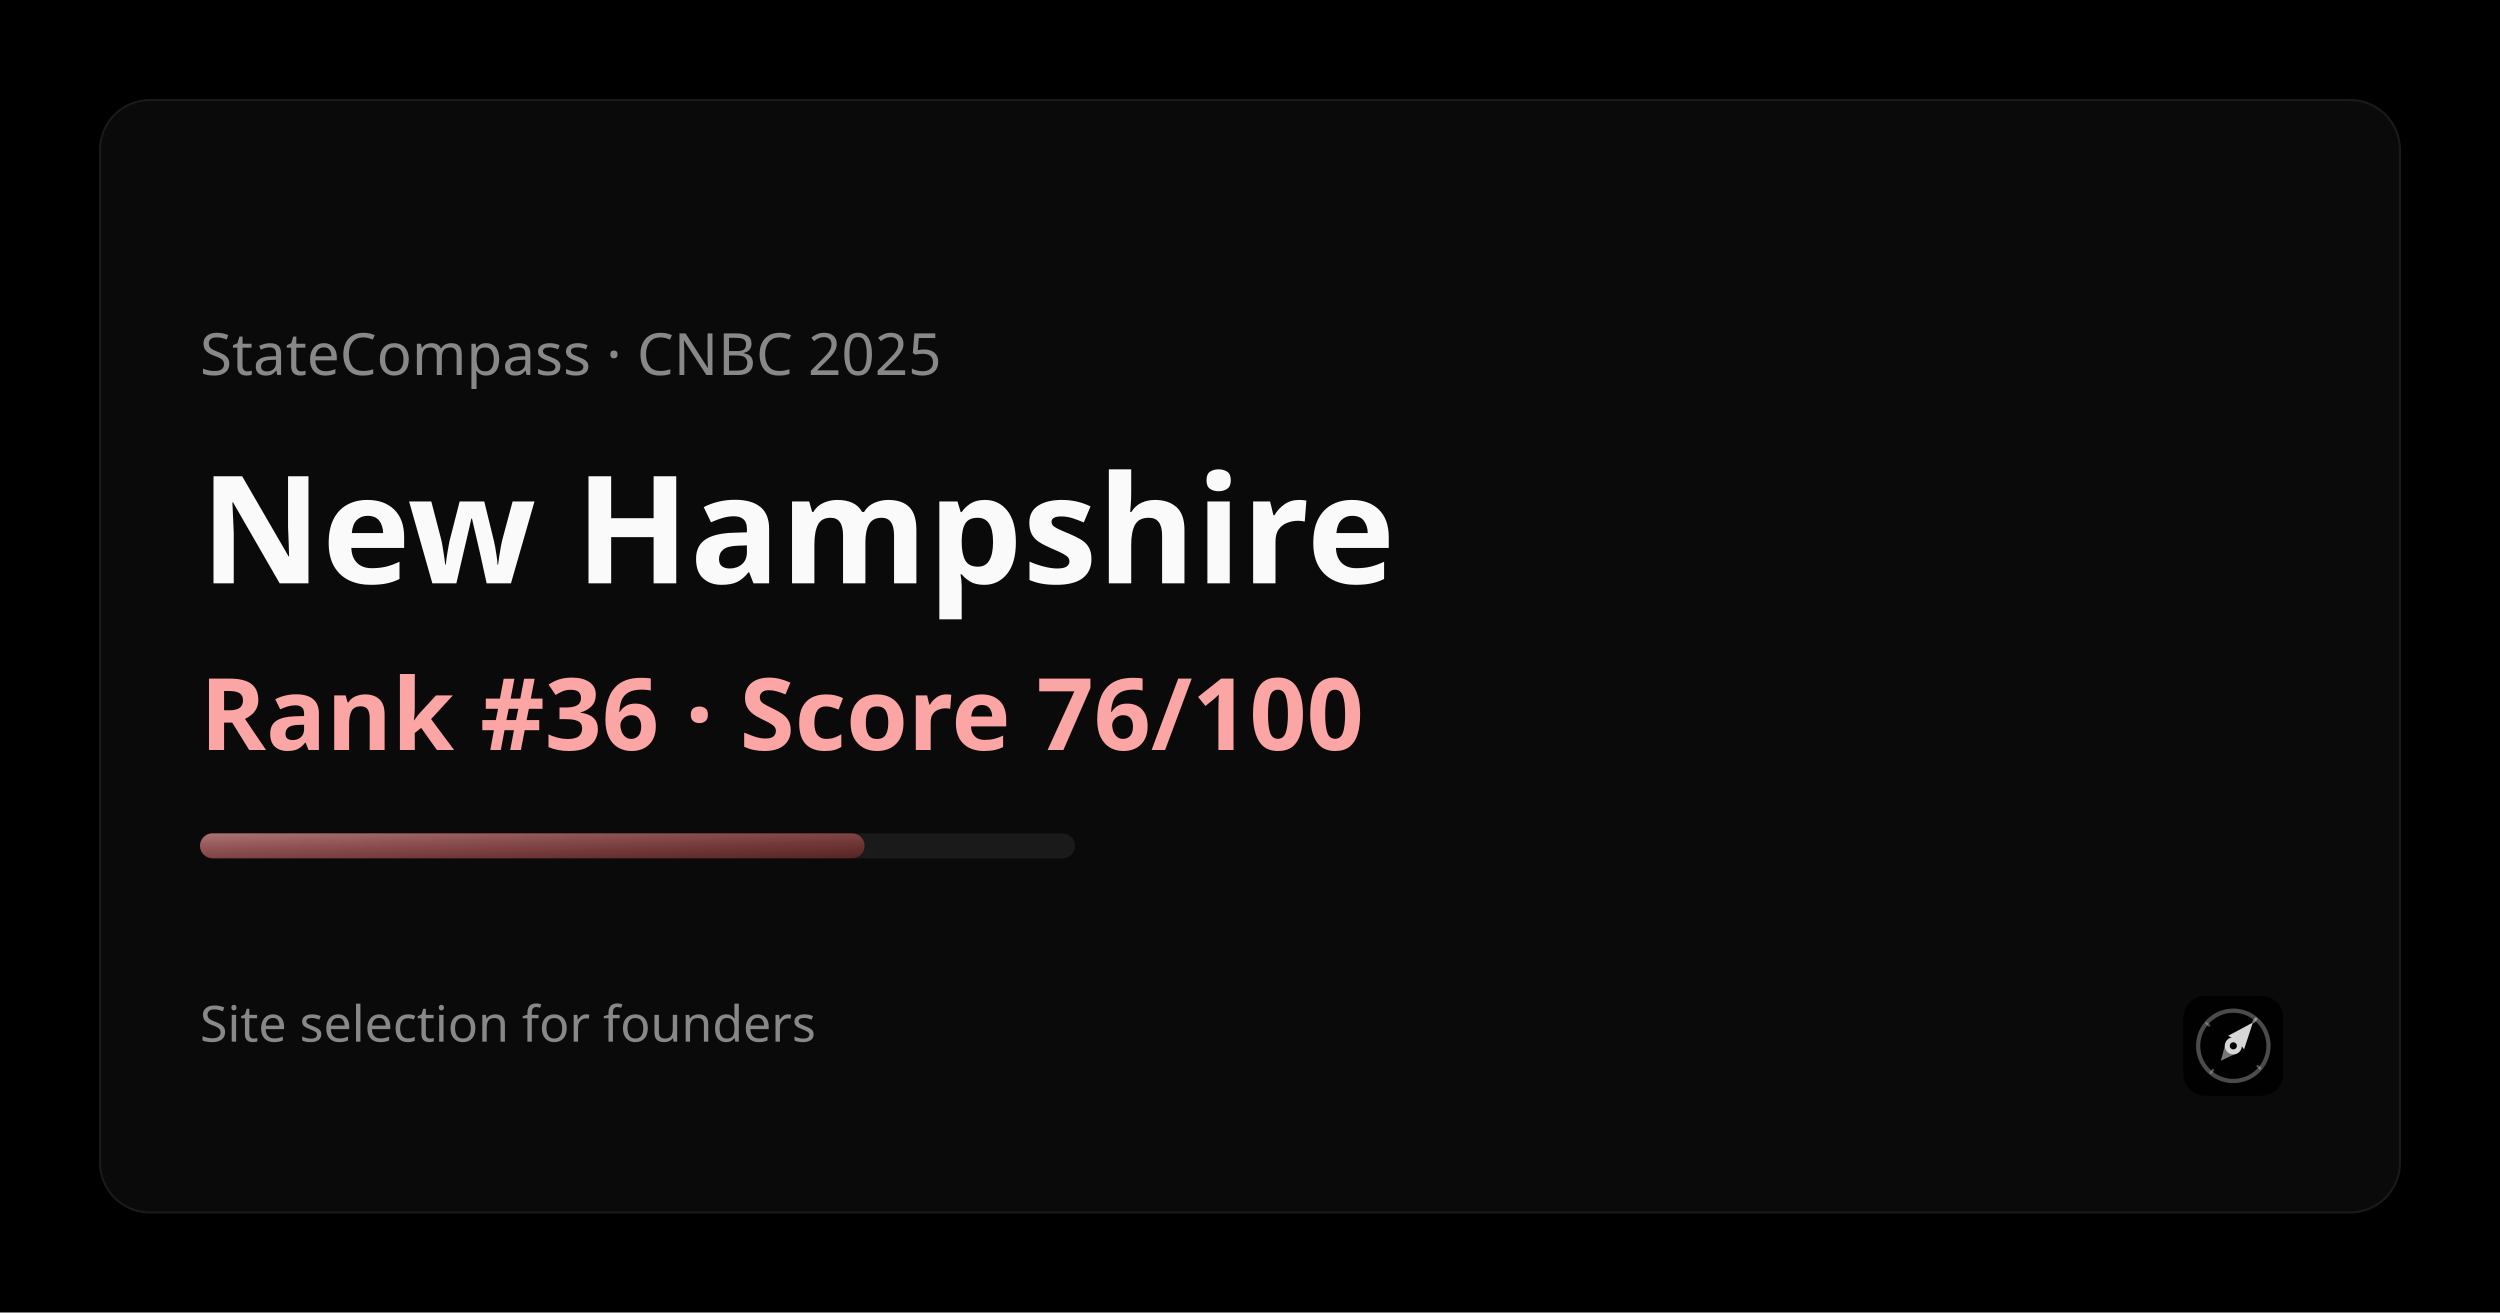
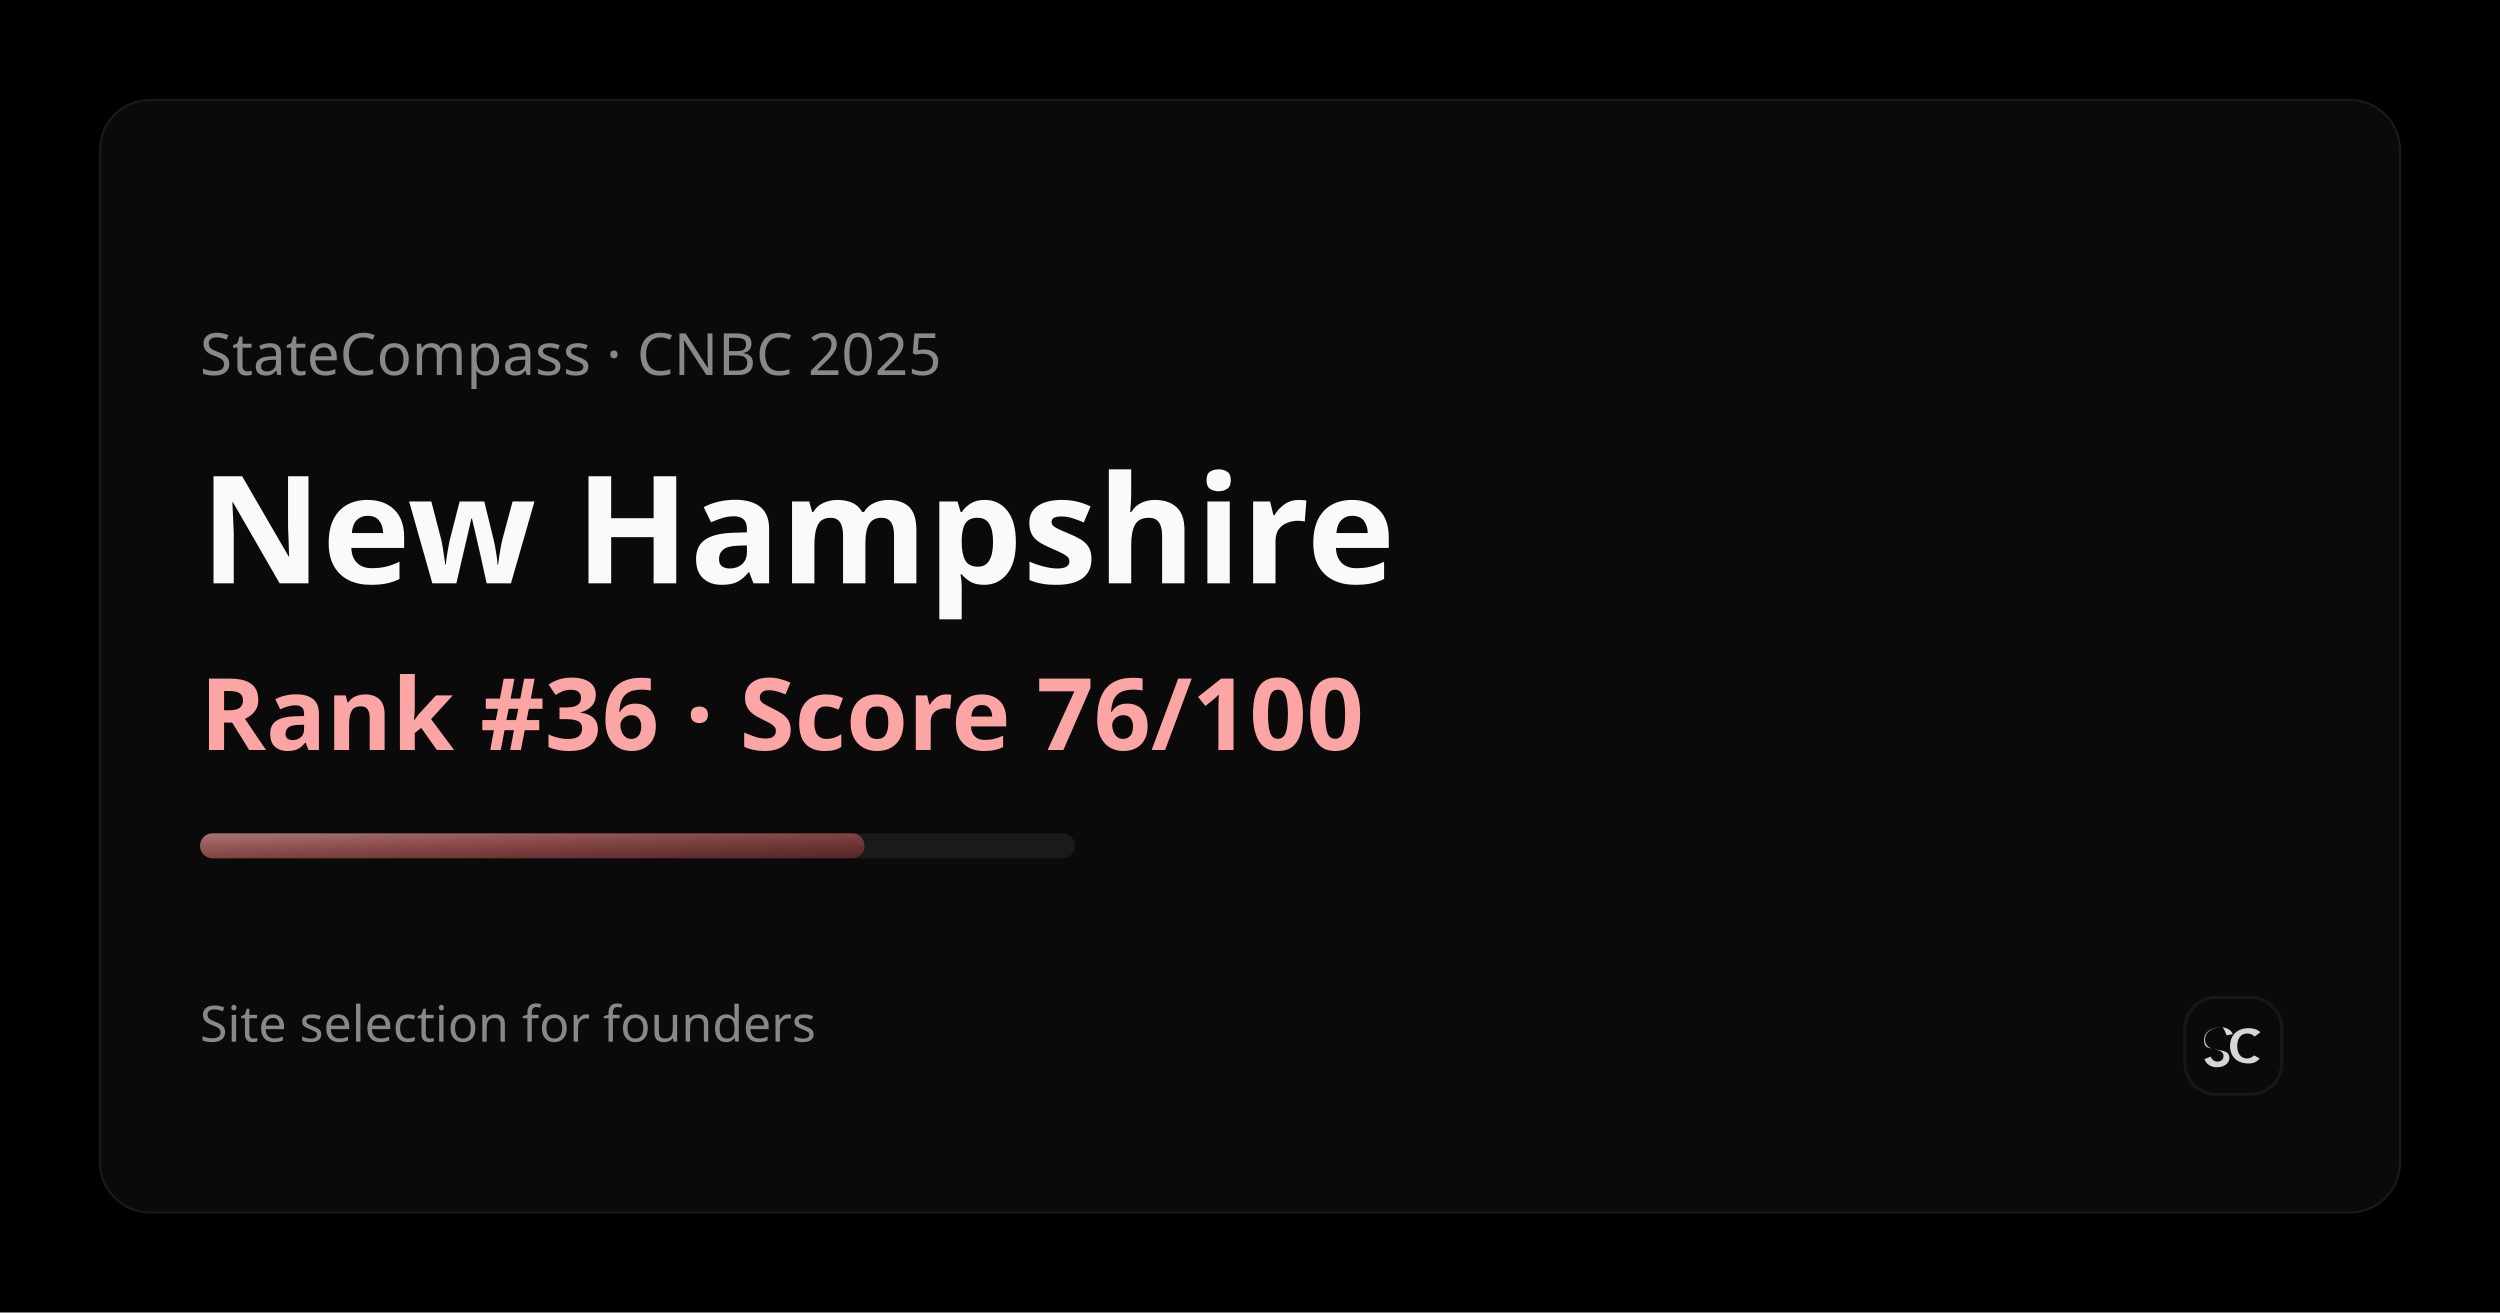
<svg xmlns="http://www.w3.org/2000/svg" width="1200" height="630" viewBox="0 0 1200 630">
  <defs>
    <linearGradient id="og-tier-red" x1="0%" y1="0%" x2="100%" y2="100%">
      <stop offset="0%" stop-color="#fca5a5" stop-opacity="0.65" />
      <stop offset="100%" stop-color="#ef4444" stop-opacity="0.28" />
    </linearGradient>
  </defs>
  <rect width="1200" height="630" fill="#000000" />
  <rect x="48" y="48" width="1104" height="534" rx="24" fill="#0a0a0a" stroke="#1a1a1a" />
  <text x="96" y="180" fill="#888888" font-family="system-ui,sans-serif" font-size="28">StateCompass · CNBC 2025</text>
  <text x="96" y="280" fill="#fafafa" font-family="system-ui,sans-serif" font-size="72" font-weight="700">New Hampshire</text>
  <text x="96" y="360" fill="#fca5a5" font-family="system-ui,sans-serif" font-size="48" font-weight="600">Rank #36 · Score 76/100</text>
  <rect x="96" y="400" width="420" height="12" rx="6" fill="#1a1a1a" />
  <rect x="96" y="400" width="319" height="12" rx="6" fill="url(#og-tier-red)" />
  <text x="96" y="500" fill="#888888" font-family="system-ui,sans-serif" font-size="24">Site selection for founders</text>
  <g transform="translate(1104, 534)" opacity="0.85">
    <g transform="translate(-56, -56)">
-       <rect width="48" height="48" rx="10.5" fill="#000000" />
-       <g transform="translate(24.00,24.00) rotate(40)">
-         <circle cx="0" cy="0" r="16.88" fill="none" stroke="#fafafa" stroke-width="2.03" opacity="0.35" />
-         <line x1="0" y1="-16.88" x2="0" y2="-15.15" stroke="#fafafa" stroke-width="1.35" stroke-linecap="round" opacity="0.55" />
-         <line x1="16.88" y1="0" x2="15.15" y2="0" stroke="#fafafa" stroke-width="1.12" stroke-linecap="round" opacity="0.35" />
-         <line x1="0" y1="16.88" x2="0" y2="15.15" stroke="#fafafa" stroke-width="1.12" stroke-linecap="round" opacity="0.35" />
-         <line x1="-16.88" y1="0" x2="-15.15" y2="0" stroke="#fafafa" stroke-width="1.12" stroke-linecap="round" opacity="0.35" />
-         <path d="M 0,-14.62 L -5.03,-2.03 L 0,-3.22 L 5.03,-2.03 Z" fill="#fafafa" />
-         <path d="M 0,9.38 L -3.53,1.58 L 0,0.22 L 3.53,1.58 Z" fill="#8a8a8a" />
-         <circle cx="0" cy="0" r="4.12" fill="#fafafa" />
-         <circle cx="0" cy="0" r="1.72" fill="#000000" />
+       <rect x="0.75" y="0.75" width="46.50" height="46.50" rx="15.00" fill="#0a0a0a" stroke="#1a1a1a" stroke-width="1.50" />
+       <g transform="translate(24.00,24.00) scale(1.5) translate(-9.35,-7.05)">
+         <path fill="#fafafa" d="M 5.6 1.1 C 2.1 1.1 0.3 2.9 0.3 5.1 C 0.3 6.6 1.2 7.7 3.1 8.1 L 5.7 8.6 C 7.4 8.9 8.1 9.7 8.1 10.9 C 8.1 12.6 6.5 13.9 4.1 13.9 C 2.1 13.9 0.7 12.9 0.1 11.3 L 2.1 10.5 C 2.5 11.5 3.3 12.1 4.3 12.1 C 5.5 12.1 6.2 11.3 6.2 10.3 C 6.2 9.3 5.5 8.7 3.9 8.3 L 1.5 7.7 C 0.1 7.3 0 6.1 0 5.1 C 0 2.9 2 1.1 5.2 1.1 C 7.2 1.1 8.6 1.9 9.2 3.3 L 7.2 3.7 C 6.8 2.7 6.2 1.1 5.6 1.1 Z" />
+         <path fill="#fafafa" d="M 14.3 1.4 C 10.3 1.4 8.3 3.9 8.3 7.1 C 8.3 10.3 10.3 12.7 14.3 12.7 C 15.8 12.7 17 12.1 17.8 11.1 L 16 10.1 C 15.4 10.7 14.6 11.1 13.8 11.1 C 11.6 11.1 10.6 9.3 10.6 7.1 C 10.6 4.9 11.6 3.1 13.8 3.1 C 14.8 3.1 15.6 3.5 16.2 4.1 L 18 2.7 C 17 1.7 15.6 1.4 14.3 1.4 Z" />
      </g>
    </g>
  </g>
</svg>
